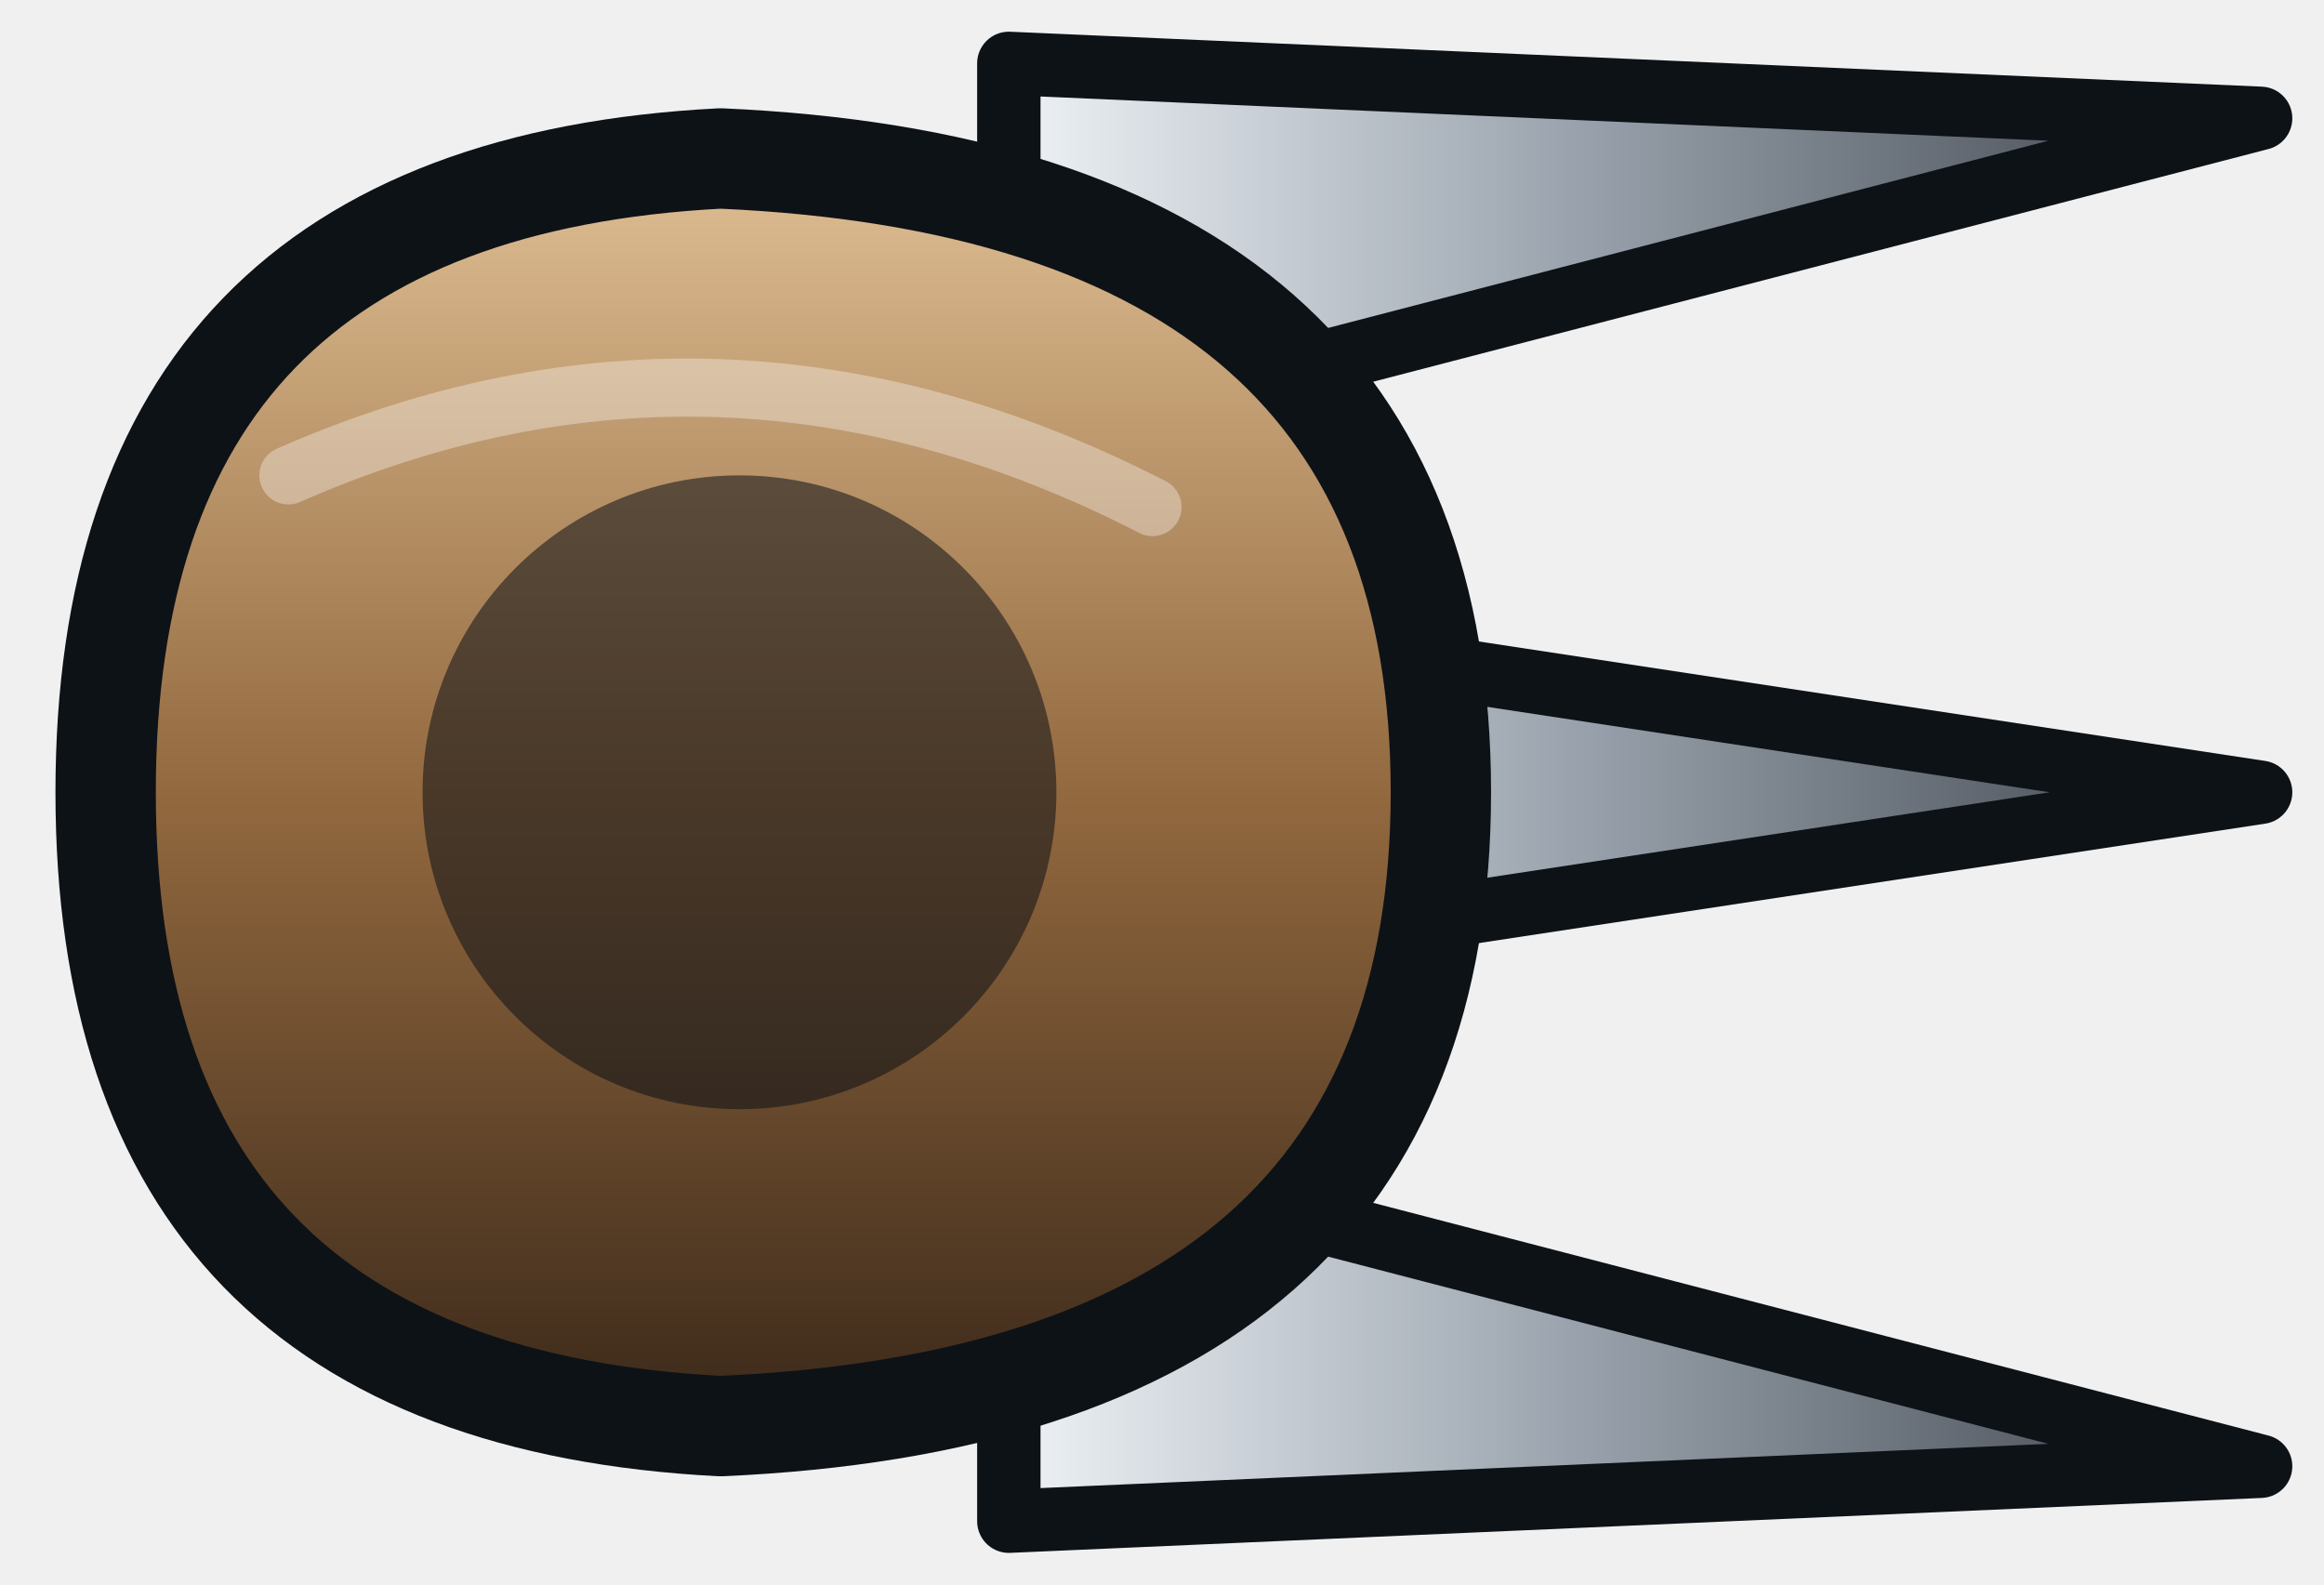
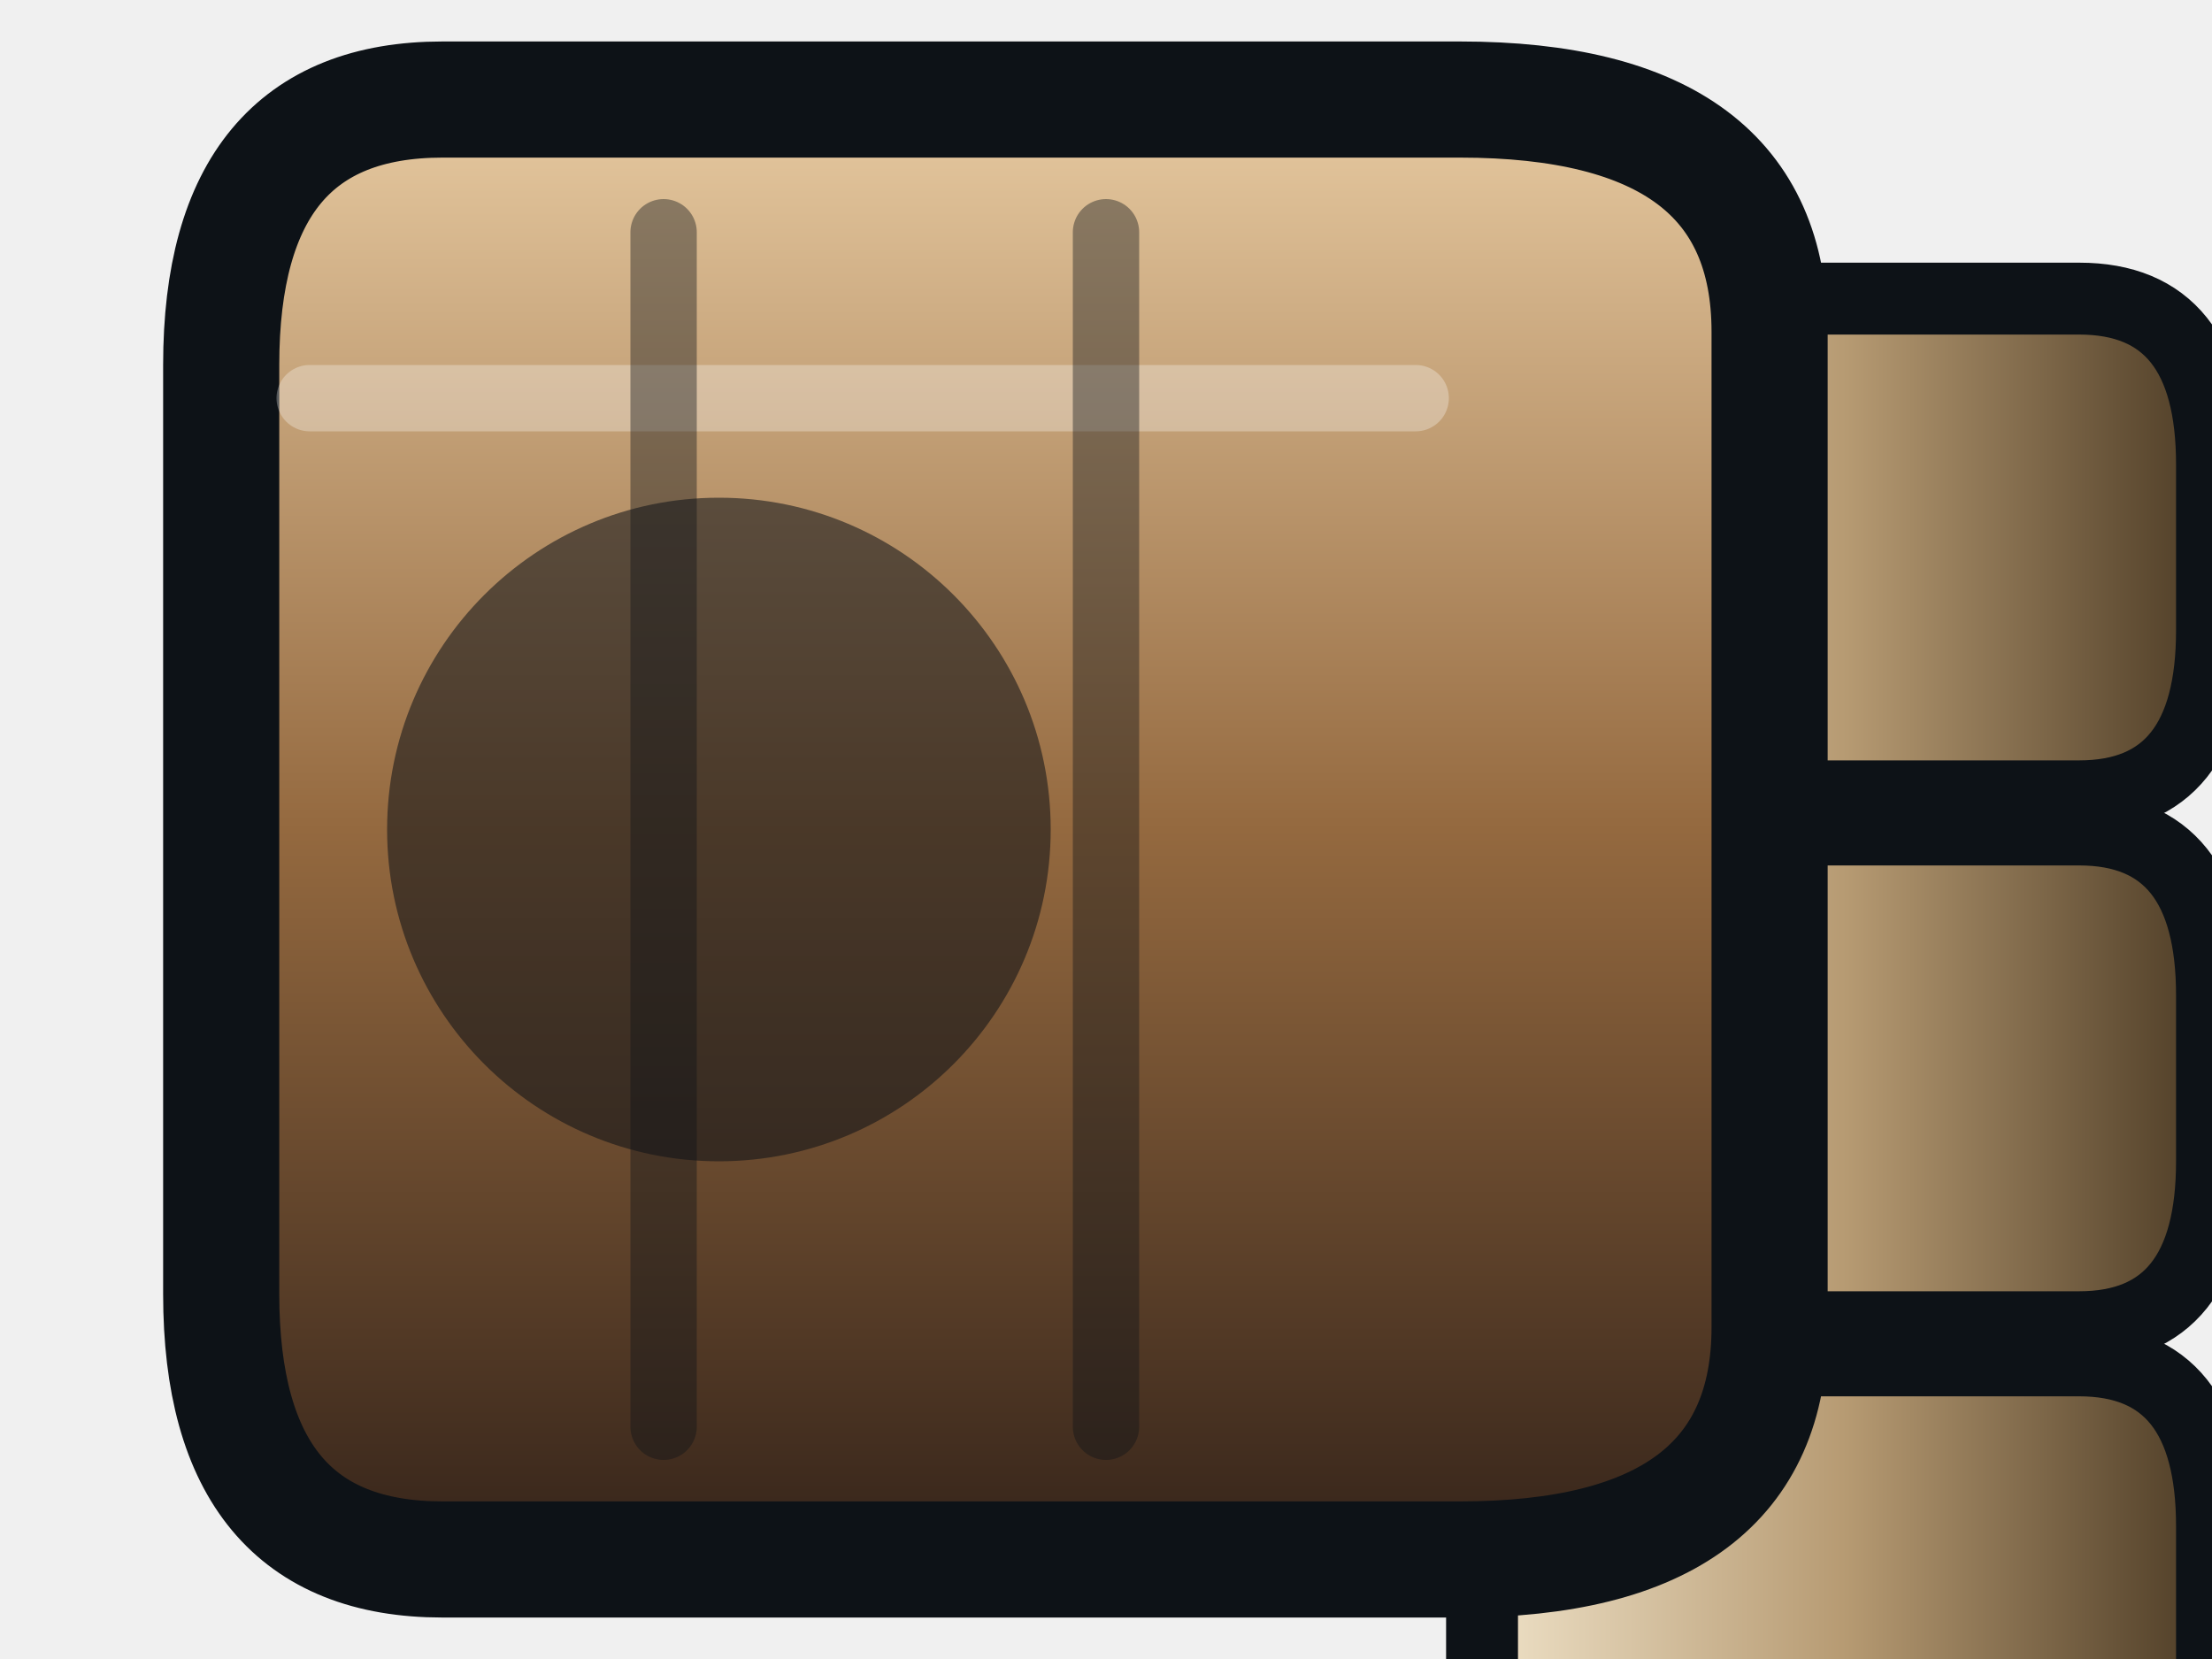
- <svg xmlns="http://www.w3.org/2000/svg" width="22" height="15" viewBox="0 0 22 15">
+ <svg xmlns="http://www.w3.org/2000/svg" width="20" height="15" viewBox="0 0 20 15">
  <defs>
    <linearGradient id="pad" x1="0" y1="0" x2="0" y2="1">
-       <stop offset="0" stop-color="#e0bf94" />
-       <stop offset="0.5" stop-color="#93693f" />
-       <stop offset="1" stop-color="#3a2819" />
+       <stop offset="0" stop-color="#e6c9a0" />
+       <stop offset="0.5" stop-color="#94693f" />
+       <stop offset="1" stop-color="#35241a" />
    </linearGradient>
-     <linearGradient id="claw" x1="0" y1="0" x2="1" y2="0">
-       <stop offset="0" stop-color="#eef2f6" />
-       <stop offset="0.45" stop-color="#9aa3ad" />
-       <stop offset="1" stop-color="#3a4048" />
+     <linearGradient id="nail" x1="0" y1="0" x2="1" y2="0">
+       <stop offset="0" stop-color="#efe2c8" />
+       <stop offset="0.5" stop-color="#b69a72" />
+       <stop offset="1" stop-color="#4b3a24" />
    </linearGradient>
  </defs>
-   <path d="M9.55 0.6L21.4 1.12L9.55 4.2Z" fill="url(#claw)" stroke="#0d1217" stroke-width=".6" stroke-linejoin="round" />
-   <path d="M9.55 5.7L21.4 7.5L9.55 9.3Z" fill="url(#claw)" stroke="#0d1217" stroke-width=".6" stroke-linejoin="round" />
-   <path d="M9.55 10.8L21.4 13.88L9.55 14.4Z" fill="url(#claw)" stroke="#0d1217" stroke-width=".6" stroke-linejoin="round" />
-   <path d="M1 7.5Q1 1.8 6.82 1.5Q13.64 1.8 13.64 7.5Q13.64 13.2 6.82 13.5Q1 13.2 1 7.5Z" fill="url(#pad)" stroke="#0d1217" stroke-width=".95" stroke-linejoin="round" />
-   <path d="M2.73 4.5Q6.82 2.7 10.91 4.8" fill="none" stroke="#ffffff" stroke-opacity=".34" stroke-width=".55" stroke-linecap="round" />
-   <circle cx="7" cy="7.5" r="3" fill="#0d1217" fill-opacity=".55" />
+   <path d="M13.4 2.7H18.8Q20 2.7 20 4.2V5.7Q20 7.2 18.8 7.2H13.4Z" fill="url(#nail)" stroke="#0d1217" stroke-width=".65" stroke-linejoin="round" />
+   <path d="M13.4 7.5H18.8Q20 7.5 20 9V10.5Q20 12 18.8 12H13.4Z" fill="url(#nail)" stroke="#0d1217" stroke-width=".65" stroke-linejoin="round" />
+   <path d="M13.4 12.3H18.8Q20 12.3 20 13.8V15.3Q20 16.8 18.8 16.8H13.4Z" fill="url(#nail)" stroke="#0d1217" stroke-width=".65" stroke-linejoin="round" />
+   <path d="M2 3.3Q2 0.9 4 0.9H13.2Q16 0.9 16 3V12Q16 14.1 13.2 14.1H4Q2 14.1 2 11.7Z" fill="url(#pad)" stroke="#0d1217" stroke-width="1.05" stroke-linejoin="round" />
+   <path d="M2.8 3.6H12.8" stroke="#ffffff" stroke-opacity=".3" stroke-width=".6" stroke-linecap="round" />
+   <path d="M6 2.1V12.9M10 2.1V12.9" stroke="#0d1217" stroke-opacity=".4" stroke-width=".6" stroke-linecap="round" />
+   <circle cx="6.5" cy="7.5" r="3" fill="#0d1217" fill-opacity=".55" />
</svg>
